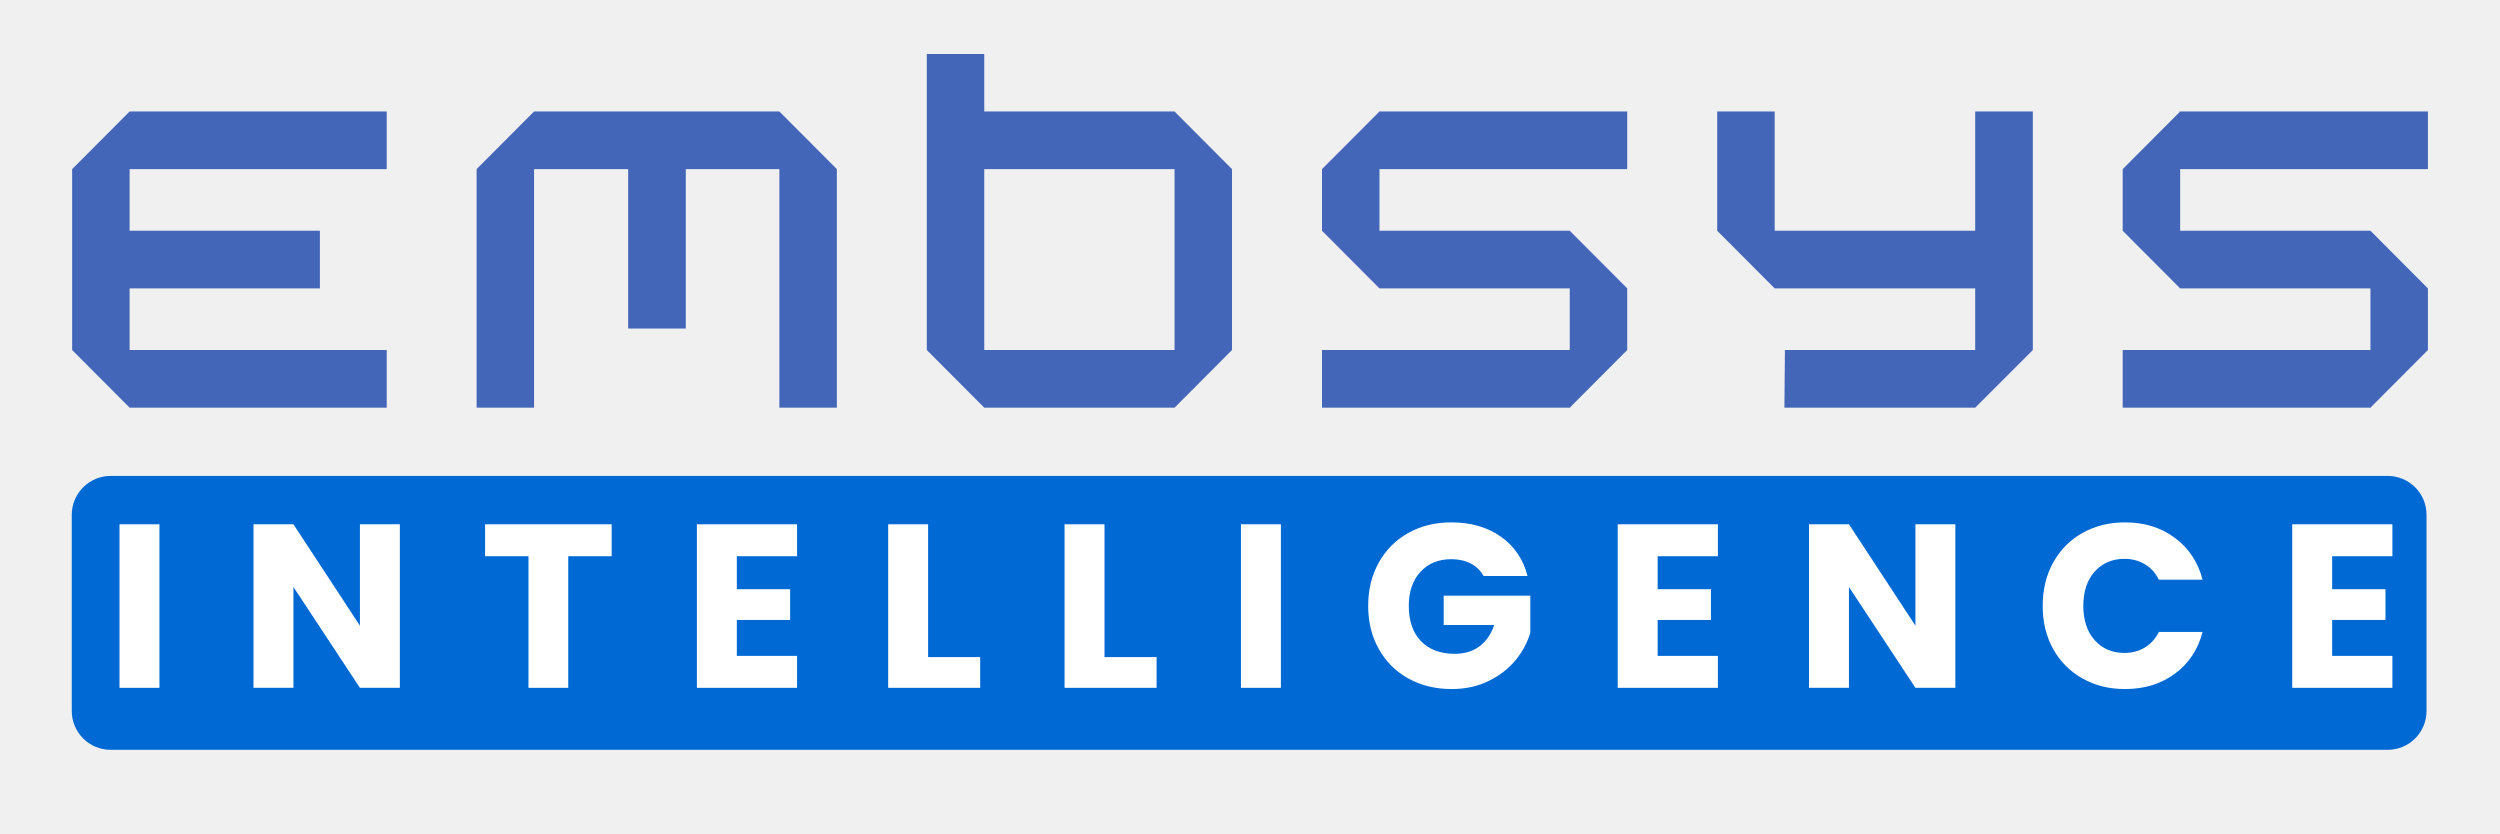
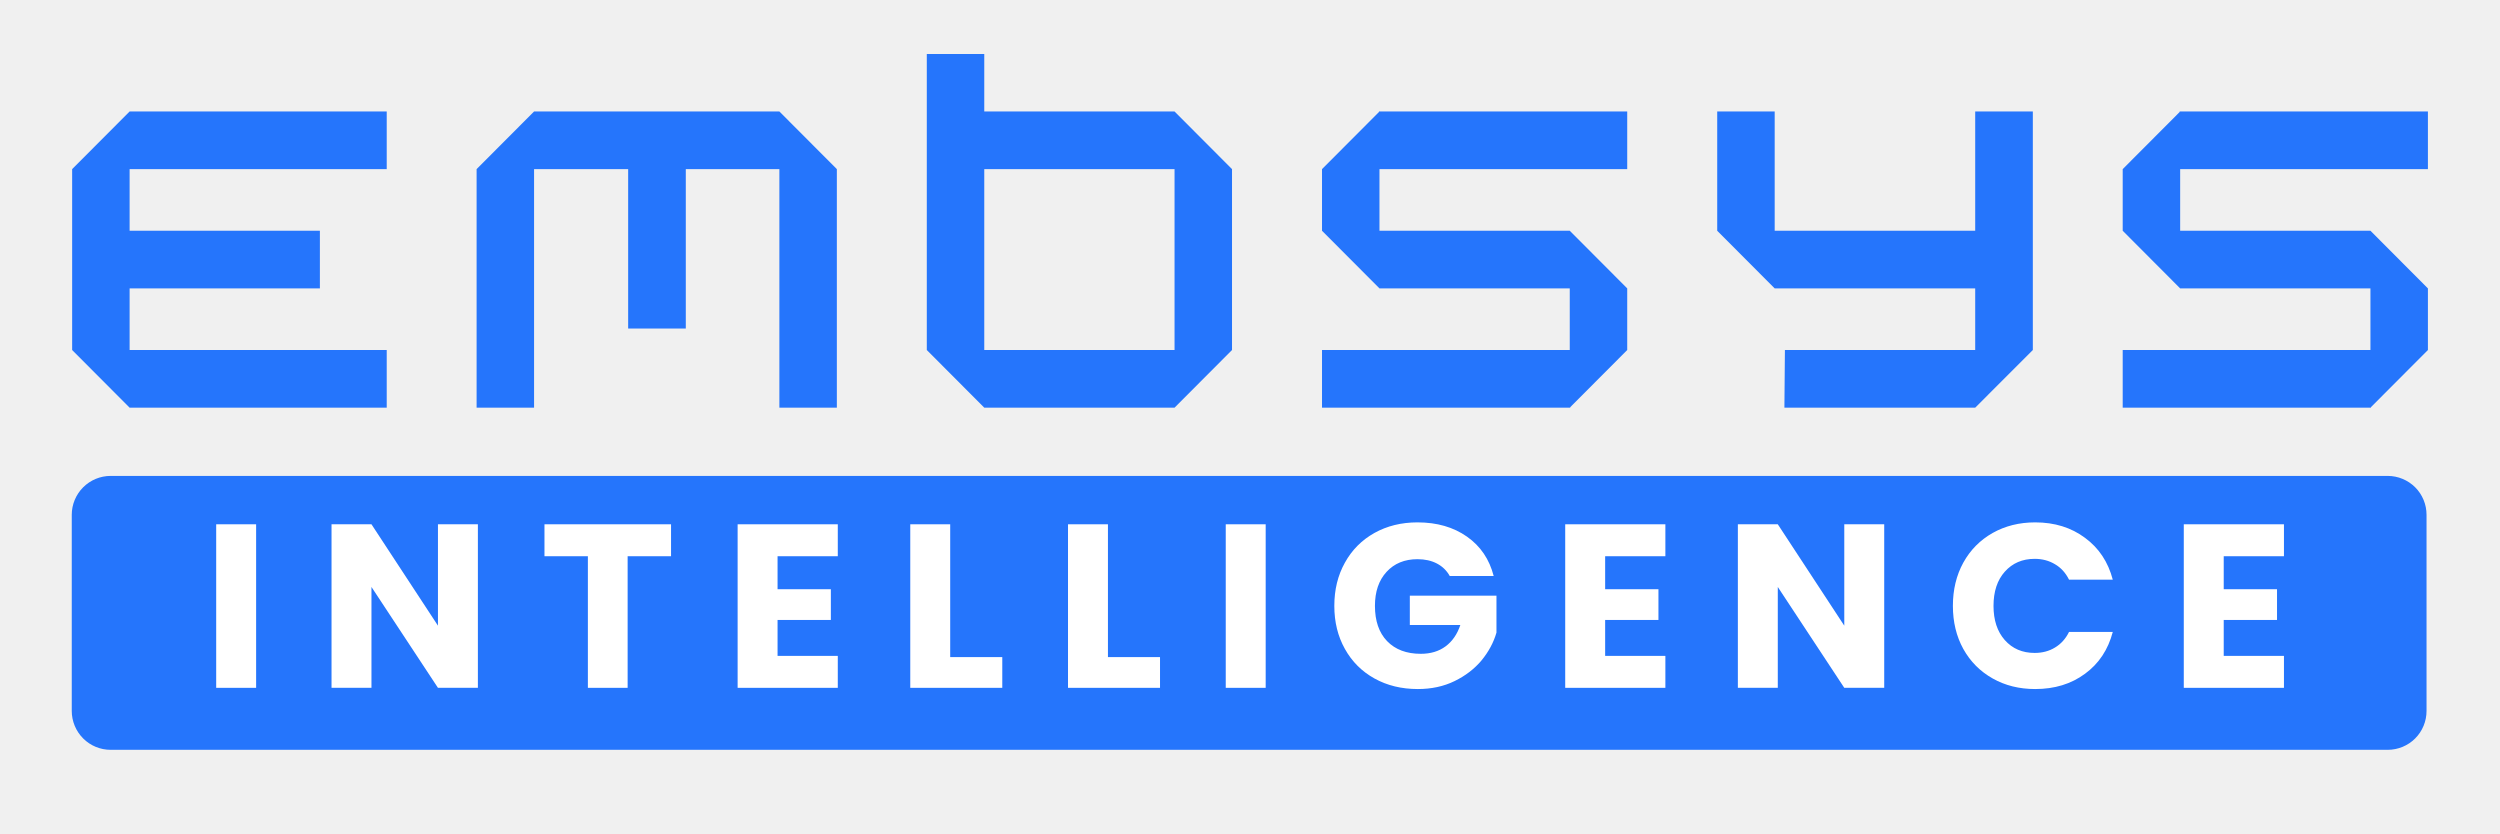
<svg xmlns="http://www.w3.org/2000/svg" width="300" zoomAndPan="magnify" viewBox="0 0 224.88 75" height="100" preserveAspectRatio="xMidYMid meet" version="1.2">
  <defs>
-     <clipPath id="101cfea866">
+     <clipPath id="3d6b75a2e1">
      <path d="M 6.398 42.832 L 218.344 42.832 L 218.344 67.484 L 6.398 67.484 Z M 6.398 42.832 " />
    </clipPath>
-     <clipPath id="68cd97137a">
+     <clipPath id="e1b50d8640">
      <path d="M 9.898 42.832 L 214.832 42.832 C 215.758 42.832 216.648 43.203 217.305 43.855 C 217.961 44.512 218.328 45.402 218.328 46.332 L 218.328 63.984 C 218.328 64.914 217.961 65.805 217.305 66.461 C 216.648 67.117 215.758 67.484 214.832 67.484 L 9.898 67.484 C 8.969 67.484 8.082 67.117 7.426 66.461 C 6.77 65.805 6.398 64.914 6.398 63.984 L 6.398 46.332 C 6.398 45.402 6.77 44.512 7.426 43.855 C 8.082 43.203 8.969 42.832 9.898 42.832 Z M 9.898 42.832 " />
    </clipPath>
  </defs>
-   <g id="491c959b4f">
-     <g style="fill:#4466b9;fill-opacity:1;">
+   <g id="1afb17716b">
+     <g style="fill:#2575fc;fill-opacity:1;">
      <g transform="translate(3.463889, 36.68999)">
        <path style="stroke:none" d="M 8.141 0 L 2.969 -5.188 L 2.969 -21.469 L 8.141 -26.656 L 31.281 -26.656 L 31.281 -21.469 L 8.141 -21.469 L 8.141 -15.922 L 25.266 -15.922 L 25.266 -10.734 L 8.141 -10.734 L 8.141 -5.188 L 31.281 -5.188 L 31.281 0 Z M 8.141 0 " />
      </g>
    </g>
-     <g style="fill:#4466b9;fill-opacity:1;">
+     <g style="fill:#2575fc;fill-opacity:1;">
      <g transform="translate(39.86516, 36.68999)">
        <path style="stroke:none" d="M 2.969 0 L 2.969 -21.469 L 8.141 -26.656 L 30.219 -26.656 L 35.391 -21.469 L 35.391 0 L 30.219 0 L 30.219 -21.469 L 21.797 -21.469 L 21.797 -7.125 L 16.609 -7.125 L 16.609 -21.469 L 8.141 -21.469 L 8.141 0 Z M 2.969 0 " />
      </g>
    </g>
-     <g style="fill:#4466b9;fill-opacity:1;">
+     <g style="fill:#2575fc;fill-opacity:1;">
      <g transform="translate(80.38291, 36.68999)">
        <path style="stroke:none" d="M 8.141 0 L 2.969 -5.188 L 2.969 -31.828 L 8.141 -31.828 L 8.141 -26.656 L 25.266 -26.656 L 30.438 -21.469 L 30.438 -5.188 L 25.266 0 Z M 8.141 -5.188 L 25.266 -5.188 L 25.266 -21.469 L 8.141 -21.469 Z M 8.141 -5.188 " />
      </g>
    </g>
-     <g style="fill:#4466b9;fill-opacity:1;">
+     <g style="fill:#2575fc;fill-opacity:1;">
      <g transform="translate(115.9517, 36.68999)">
        <path style="stroke:none" d="M 2.969 0 L 2.969 -5.188 L 25.266 -5.188 L 25.266 -10.734 L 8.141 -10.734 L 2.969 -15.922 L 2.969 -21.469 L 8.094 -26.609 L 8.094 -26.656 L 30.438 -26.656 L 30.438 -21.469 L 8.141 -21.469 L 8.141 -15.922 L 25.266 -15.922 L 30.438 -10.734 L 30.438 -5.188 L 25.312 -0.047 L 25.312 0 Z M 2.969 0 " />
      </g>
    </g>
-     <g style="fill:#4466b9;fill-opacity:1;">
+     <g style="fill:#2575fc;fill-opacity:1;">
      <g transform="translate(151.5204, 36.68999)">
        <path style="stroke:none" d="M 9.016 0 L 9.062 -5.188 L 26.188 -5.188 L 26.188 -10.734 L 8.141 -10.734 L 2.969 -15.922 L 2.969 -26.656 L 8.141 -26.656 L 8.141 -15.922 L 26.188 -15.922 L 26.188 -26.656 L 31.375 -26.656 L 31.375 -5.188 L 26.188 0 Z M 9.016 0 " />
      </g>
    </g>
-     <g style="fill:#4466b9;fill-opacity:1;">
+     <g style="fill:#2575fc;fill-opacity:1;">
      <g transform="translate(188.0142, 36.68999)">
        <path style="stroke:none" d="M 2.969 0 L 2.969 -5.188 L 25.266 -5.188 L 25.266 -10.734 L 8.141 -10.734 L 2.969 -15.922 L 2.969 -21.469 L 8.094 -26.609 L 8.094 -26.656 L 30.438 -26.656 L 30.438 -21.469 L 8.141 -21.469 L 8.141 -15.922 L 25.266 -15.922 L 30.438 -10.734 L 30.438 -5.188 L 25.312 -0.047 L 25.312 0 Z M 2.969 0 " />
      </g>
    </g>
-     <g clip-rule="nonzero" clip-path="url(#101cfea866)">
-       <g clip-rule="nonzero" clip-path="url(#68cd97137a)">
-         <path style=" stroke:none;fill-rule:nonzero;fill:#0069d3;fill-opacity:1;" d="M 6.398 42.832 L 218.344 42.832 L 218.344 67.484 L 6.398 67.484 Z M 6.398 42.832 " />
+     <g clip-rule="nonzero" clip-path="url(#3d6b75a2e1)">
+       <g clip-rule="nonzero" clip-path="url(#e1b50d8640)">
+         <path style=" stroke:none;fill-rule:nonzero;fill:#2575fc;fill-opacity:1;" d="M 6.398 42.832 L 218.344 42.832 L 218.344 67.484 L 6.398 67.484 Z M 6.398 42.832 " />
      </g>
    </g>
    <g style="fill:#ffffff;fill-opacity:1;">
-       <g transform="translate(9.398647, 61.90478)">
+       <g transform="translate(18.10022, 61.90478)">
        <path style="stroke:none" d="M 4.891 -14.719 L 4.891 0 L 1.297 0 L 1.297 -14.719 Z M 4.891 -14.719 " />
      </g>
    </g>
    <g style="fill:#ffffff;fill-opacity:1;">
-       <g transform="translate(21.45771, 61.90478)">
+       <g transform="translate(28.48091, 61.90478)">
        <path style="stroke:none" d="M 14.469 0 L 10.875 0 L 4.891 -9.078 L 4.891 0 L 1.297 0 L 1.297 -14.719 L 4.891 -14.719 L 10.875 -5.594 L 10.875 -14.719 L 14.469 -14.719 Z M 14.469 0 " />
      </g>
    </g>
    <g style="fill:#ffffff;fill-opacity:1;">
-       <g transform="translate(43.09791, 61.90478)">
+       <g transform="translate(48.44273, 61.90478)">
        <path style="stroke:none" d="M 11.891 -14.719 L 11.891 -11.844 L 7.984 -11.844 L 7.984 0 L 4.406 0 L 4.406 -11.844 L 0.5 -11.844 L 0.5 -14.719 Z M 11.891 -14.719 " />
      </g>
    </g>
    <g style="fill:#ffffff;fill-opacity:1;">
-       <g transform="translate(61.36269, 61.90478)">
+       <g transform="translate(65.02914, 61.90478)">
        <path style="stroke:none" d="M 4.891 -11.844 L 4.891 -8.875 L 9.688 -8.875 L 9.688 -6.109 L 4.891 -6.109 L 4.891 -2.875 L 10.312 -2.875 L 10.312 0 L 1.297 0 L 1.297 -14.719 L 10.312 -14.719 L 10.312 -11.844 Z M 4.891 -11.844 " />
      </g>
    </g>
    <g style="fill:#ffffff;fill-opacity:1;">
-       <g transform="translate(78.57922, 61.90478)">
+       <g transform="translate(80.56729, 61.90478)">
        <path style="stroke:none" d="M 4.891 -2.766 L 9.578 -2.766 L 9.578 0 L 1.297 0 L 1.297 -14.719 L 4.891 -14.719 Z M 4.891 -2.766 " />
      </g>
    </g>
    <g style="fill:#ffffff;fill-opacity:1;">
-       <g transform="translate(94.45397, 61.90478)">
+       <g transform="translate(94.76367, 61.90478)">
        <path style="stroke:none" d="M 4.891 -2.766 L 9.578 -2.766 L 9.578 0 L 1.297 0 L 1.297 -14.719 L 4.891 -14.719 Z M 4.891 -2.766 " />
      </g>
    </g>
    <g style="fill:#ffffff;fill-opacity:1;">
-       <g transform="translate(110.3287, 61.90478)">
+       <g transform="translate(108.96, 61.90478)">
        <path style="stroke:none" d="M 4.891 -14.719 L 4.891 0 L 1.297 0 L 1.297 -14.719 Z M 4.891 -14.719 " />
      </g>
    </g>
    <g style="fill:#ffffff;fill-opacity:1;">
-       <g transform="translate(122.3878, 61.90478)">
+       <g transform="translate(119.3407, 61.90478)">
        <path style="stroke:none" d="M 11.078 -10.062 C 10.805 -10.551 10.422 -10.926 9.922 -11.188 C 9.43 -11.445 8.848 -11.578 8.172 -11.578 C 7.016 -11.578 6.086 -11.195 5.391 -10.438 C 4.691 -9.676 4.344 -8.656 4.344 -7.375 C 4.344 -6.02 4.707 -4.961 5.438 -4.203 C 6.176 -3.441 7.188 -3.062 8.469 -3.062 C 9.352 -3.062 10.098 -3.285 10.703 -3.734 C 11.305 -4.18 11.75 -4.82 12.031 -5.656 L 7.484 -5.656 L 7.484 -8.297 L 15.281 -8.297 L 15.281 -4.969 C 15.02 -4.07 14.57 -3.238 13.938 -2.469 C 13.301 -1.707 12.492 -1.086 11.516 -0.609 C 10.535 -0.129 9.43 0.109 8.203 0.109 C 6.742 0.109 5.441 -0.207 4.297 -0.844 C 3.16 -1.477 2.273 -2.363 1.641 -3.5 C 1.004 -4.633 0.688 -5.926 0.688 -7.375 C 0.688 -8.832 1.004 -10.129 1.641 -11.266 C 2.273 -12.41 3.16 -13.301 4.297 -13.938 C 5.43 -14.57 6.723 -14.891 8.172 -14.891 C 9.93 -14.891 11.414 -14.461 12.625 -13.609 C 13.844 -12.754 14.645 -11.57 15.031 -10.062 Z M 11.078 -10.062 " />
      </g>
    </g>
    <g style="fill:#ffffff;fill-opacity:1;">
-       <g transform="translate(144.2376, 61.90478)">
+       <g transform="translate(139.5122, 61.90478)">
        <path style="stroke:none" d="M 4.891 -11.844 L 4.891 -8.875 L 9.688 -8.875 L 9.688 -6.109 L 4.891 -6.109 L 4.891 -2.875 L 10.312 -2.875 L 10.312 0 L 1.297 0 L 1.297 -14.719 L 10.312 -14.719 L 10.312 -11.844 Z M 4.891 -11.844 " />
      </g>
    </g>
    <g style="fill:#ffffff;fill-opacity:1;">
-       <g transform="translate(161.4542, 61.90478)">
+       <g transform="translate(155.0503, 61.90478)">
        <path style="stroke:none" d="M 14.469 0 L 10.875 0 L 4.891 -9.078 L 4.891 0 L 1.297 0 L 1.297 -14.719 L 4.891 -14.719 L 10.875 -5.594 L 10.875 -14.719 L 14.469 -14.719 Z M 14.469 0 " />
      </g>
    </g>
    <g style="fill:#ffffff;fill-opacity:1;">
-       <g transform="translate(183.0944, 61.90478)">
+       <g transform="translate(175.0122, 61.90478)">
        <path style="stroke:none" d="M 0.688 -7.375 C 0.688 -8.832 1 -10.129 1.625 -11.266 C 2.258 -12.41 3.141 -13.301 4.266 -13.938 C 5.391 -14.57 6.664 -14.891 8.094 -14.891 C 9.844 -14.891 11.336 -14.426 12.578 -13.5 C 13.828 -12.582 14.66 -11.328 15.078 -9.734 L 11.141 -9.734 C 10.836 -10.348 10.414 -10.812 9.875 -11.125 C 9.344 -11.445 8.734 -11.609 8.047 -11.609 C 6.941 -11.609 6.047 -11.223 5.359 -10.453 C 4.68 -9.691 4.344 -8.664 4.344 -7.375 C 4.344 -6.094 4.68 -5.066 5.359 -4.297 C 6.047 -3.523 6.941 -3.141 8.047 -3.141 C 8.734 -3.141 9.344 -3.301 9.875 -3.625 C 10.414 -3.945 10.836 -4.414 11.141 -5.031 L 15.078 -5.031 C 14.66 -3.438 13.828 -2.18 12.578 -1.266 C 11.336 -0.348 9.844 0.109 8.094 0.109 C 6.664 0.109 5.391 -0.207 4.266 -0.844 C 3.141 -1.477 2.258 -2.363 1.625 -3.5 C 1 -4.633 0.688 -5.926 0.688 -7.375 Z M 0.688 -7.375 " />
      </g>
    </g>
    <g style="fill:#ffffff;fill-opacity:1;">
-       <g transform="translate(204.9442, 61.90478)">
+       <g transform="translate(195.1836, 61.90478)">
        <path style="stroke:none" d="M 4.891 -11.844 L 4.891 -8.875 L 9.688 -8.875 L 9.688 -6.109 L 4.891 -6.109 L 4.891 -2.875 L 10.312 -2.875 L 10.312 0 L 1.297 0 L 1.297 -14.719 L 10.312 -14.719 L 10.312 -11.844 Z M 4.891 -11.844 " />
      </g>
    </g>
  </g>
</svg>
